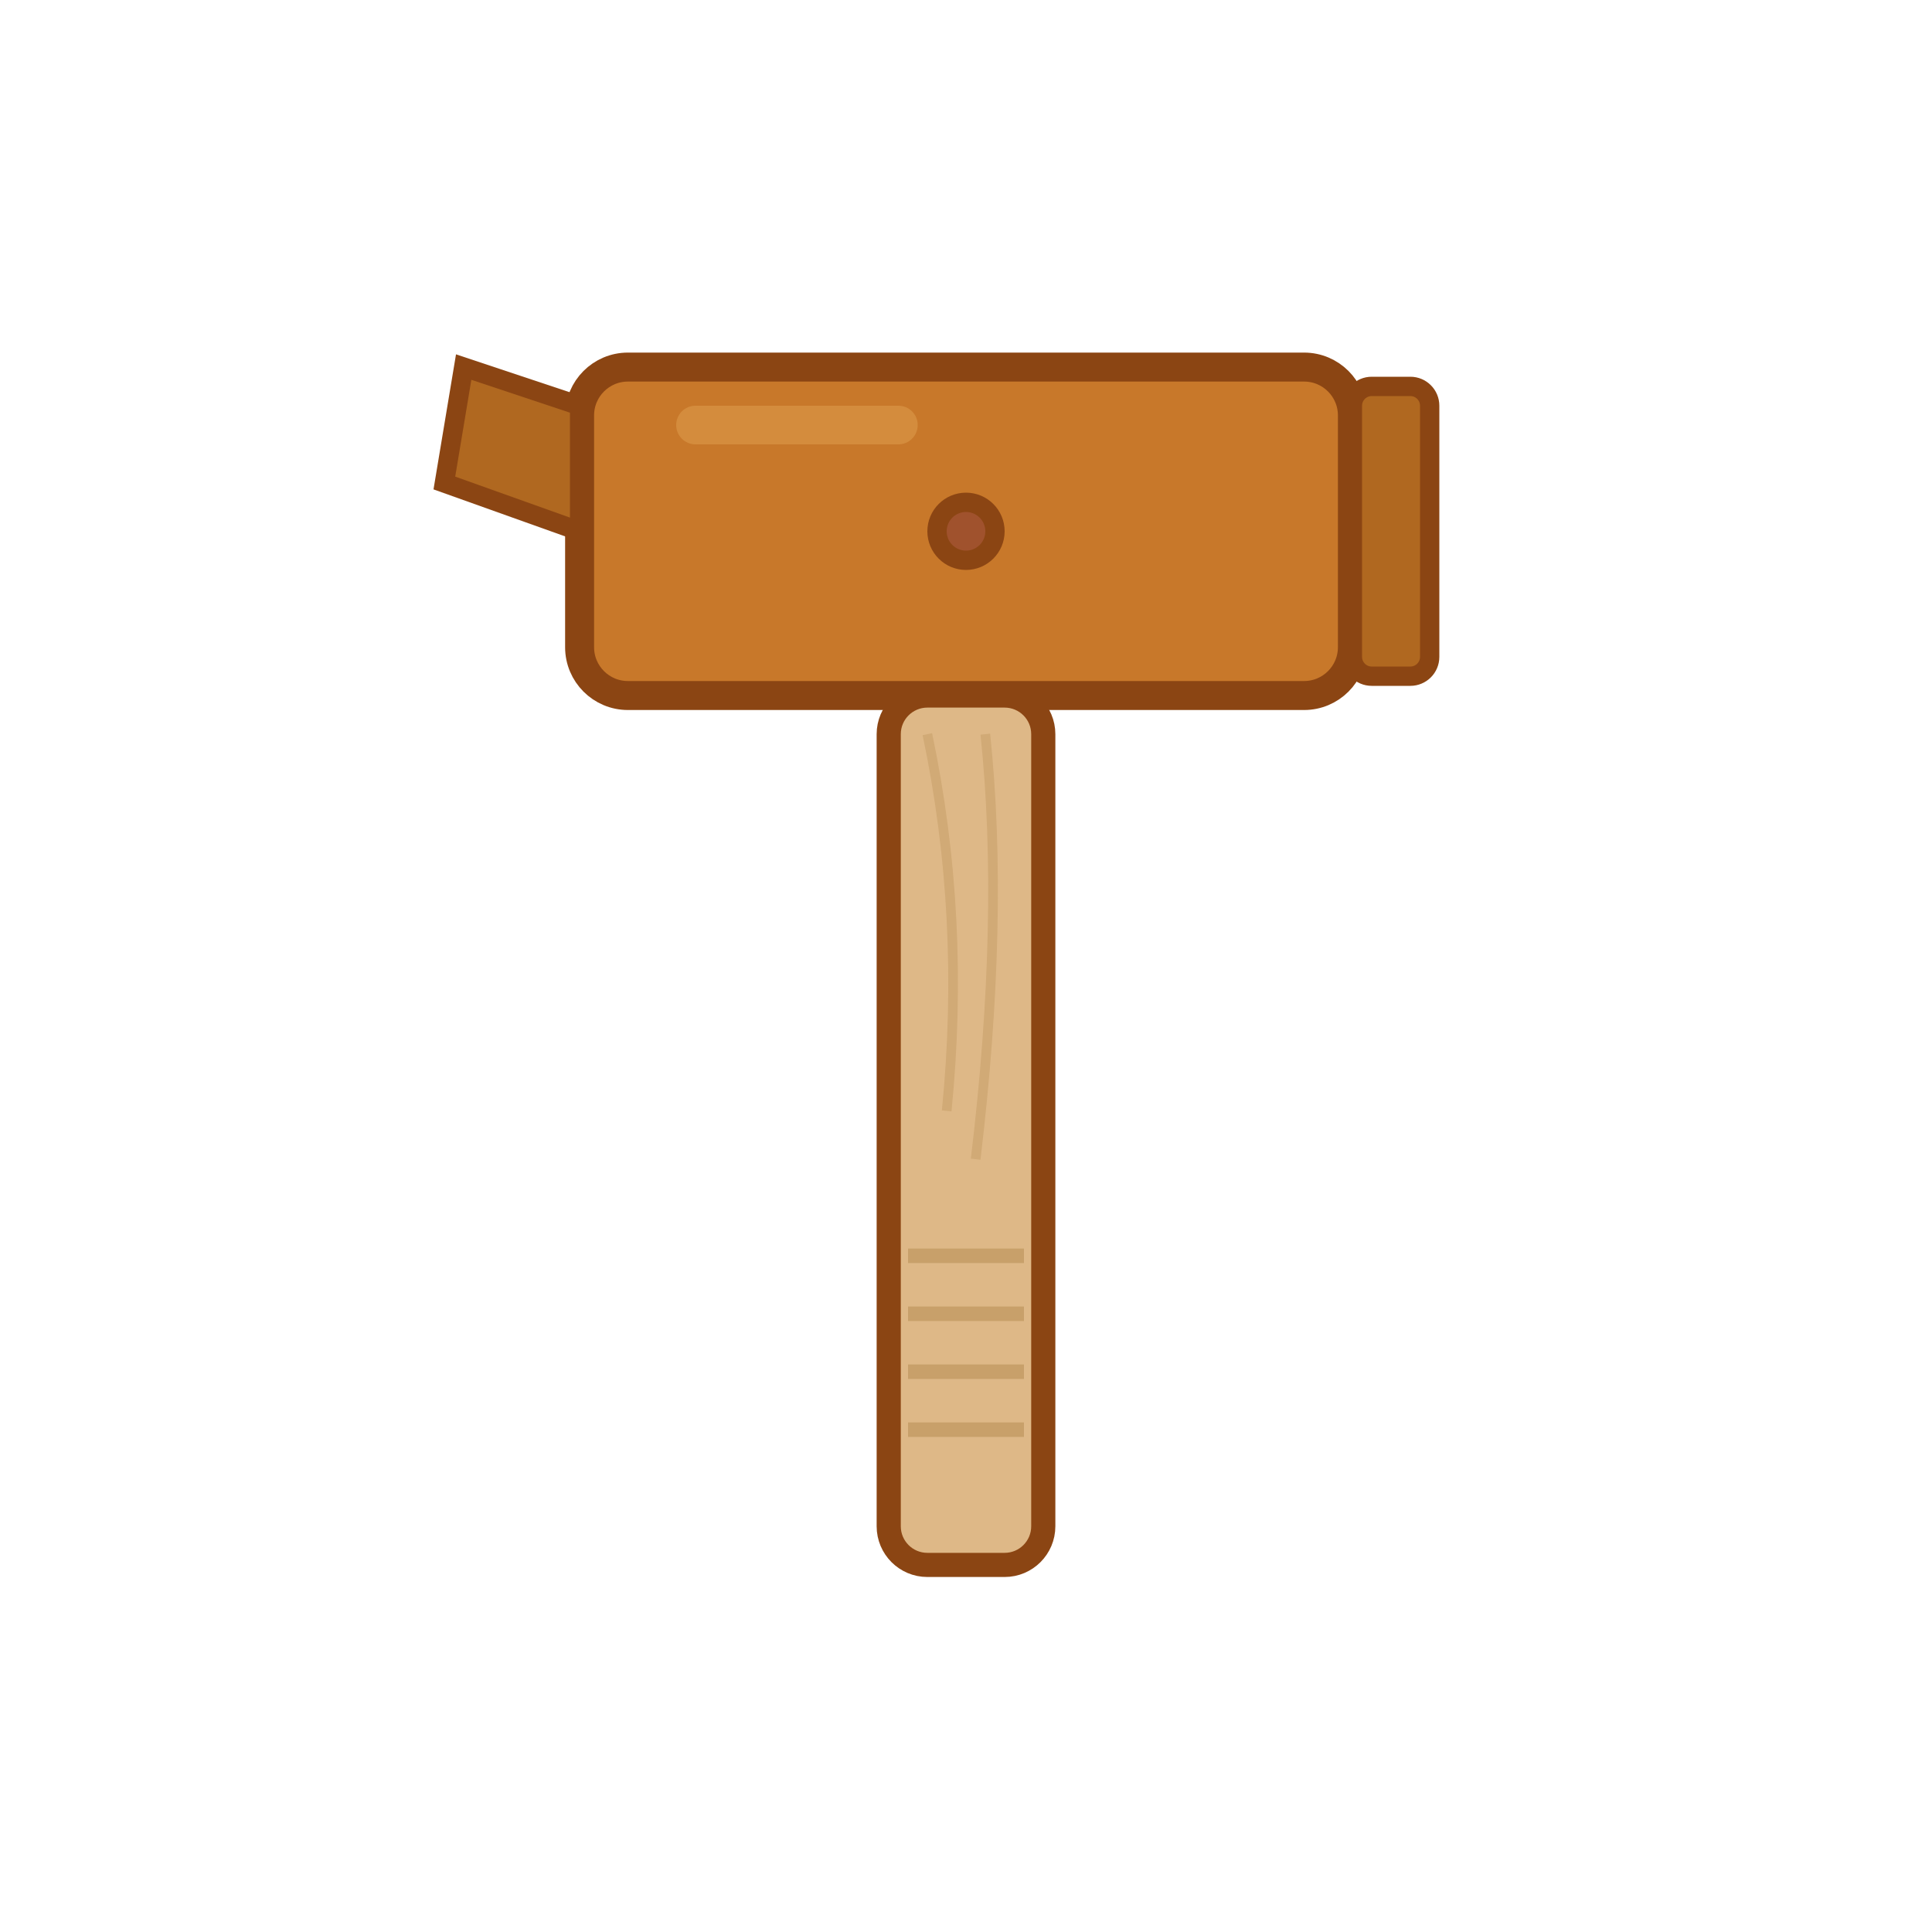
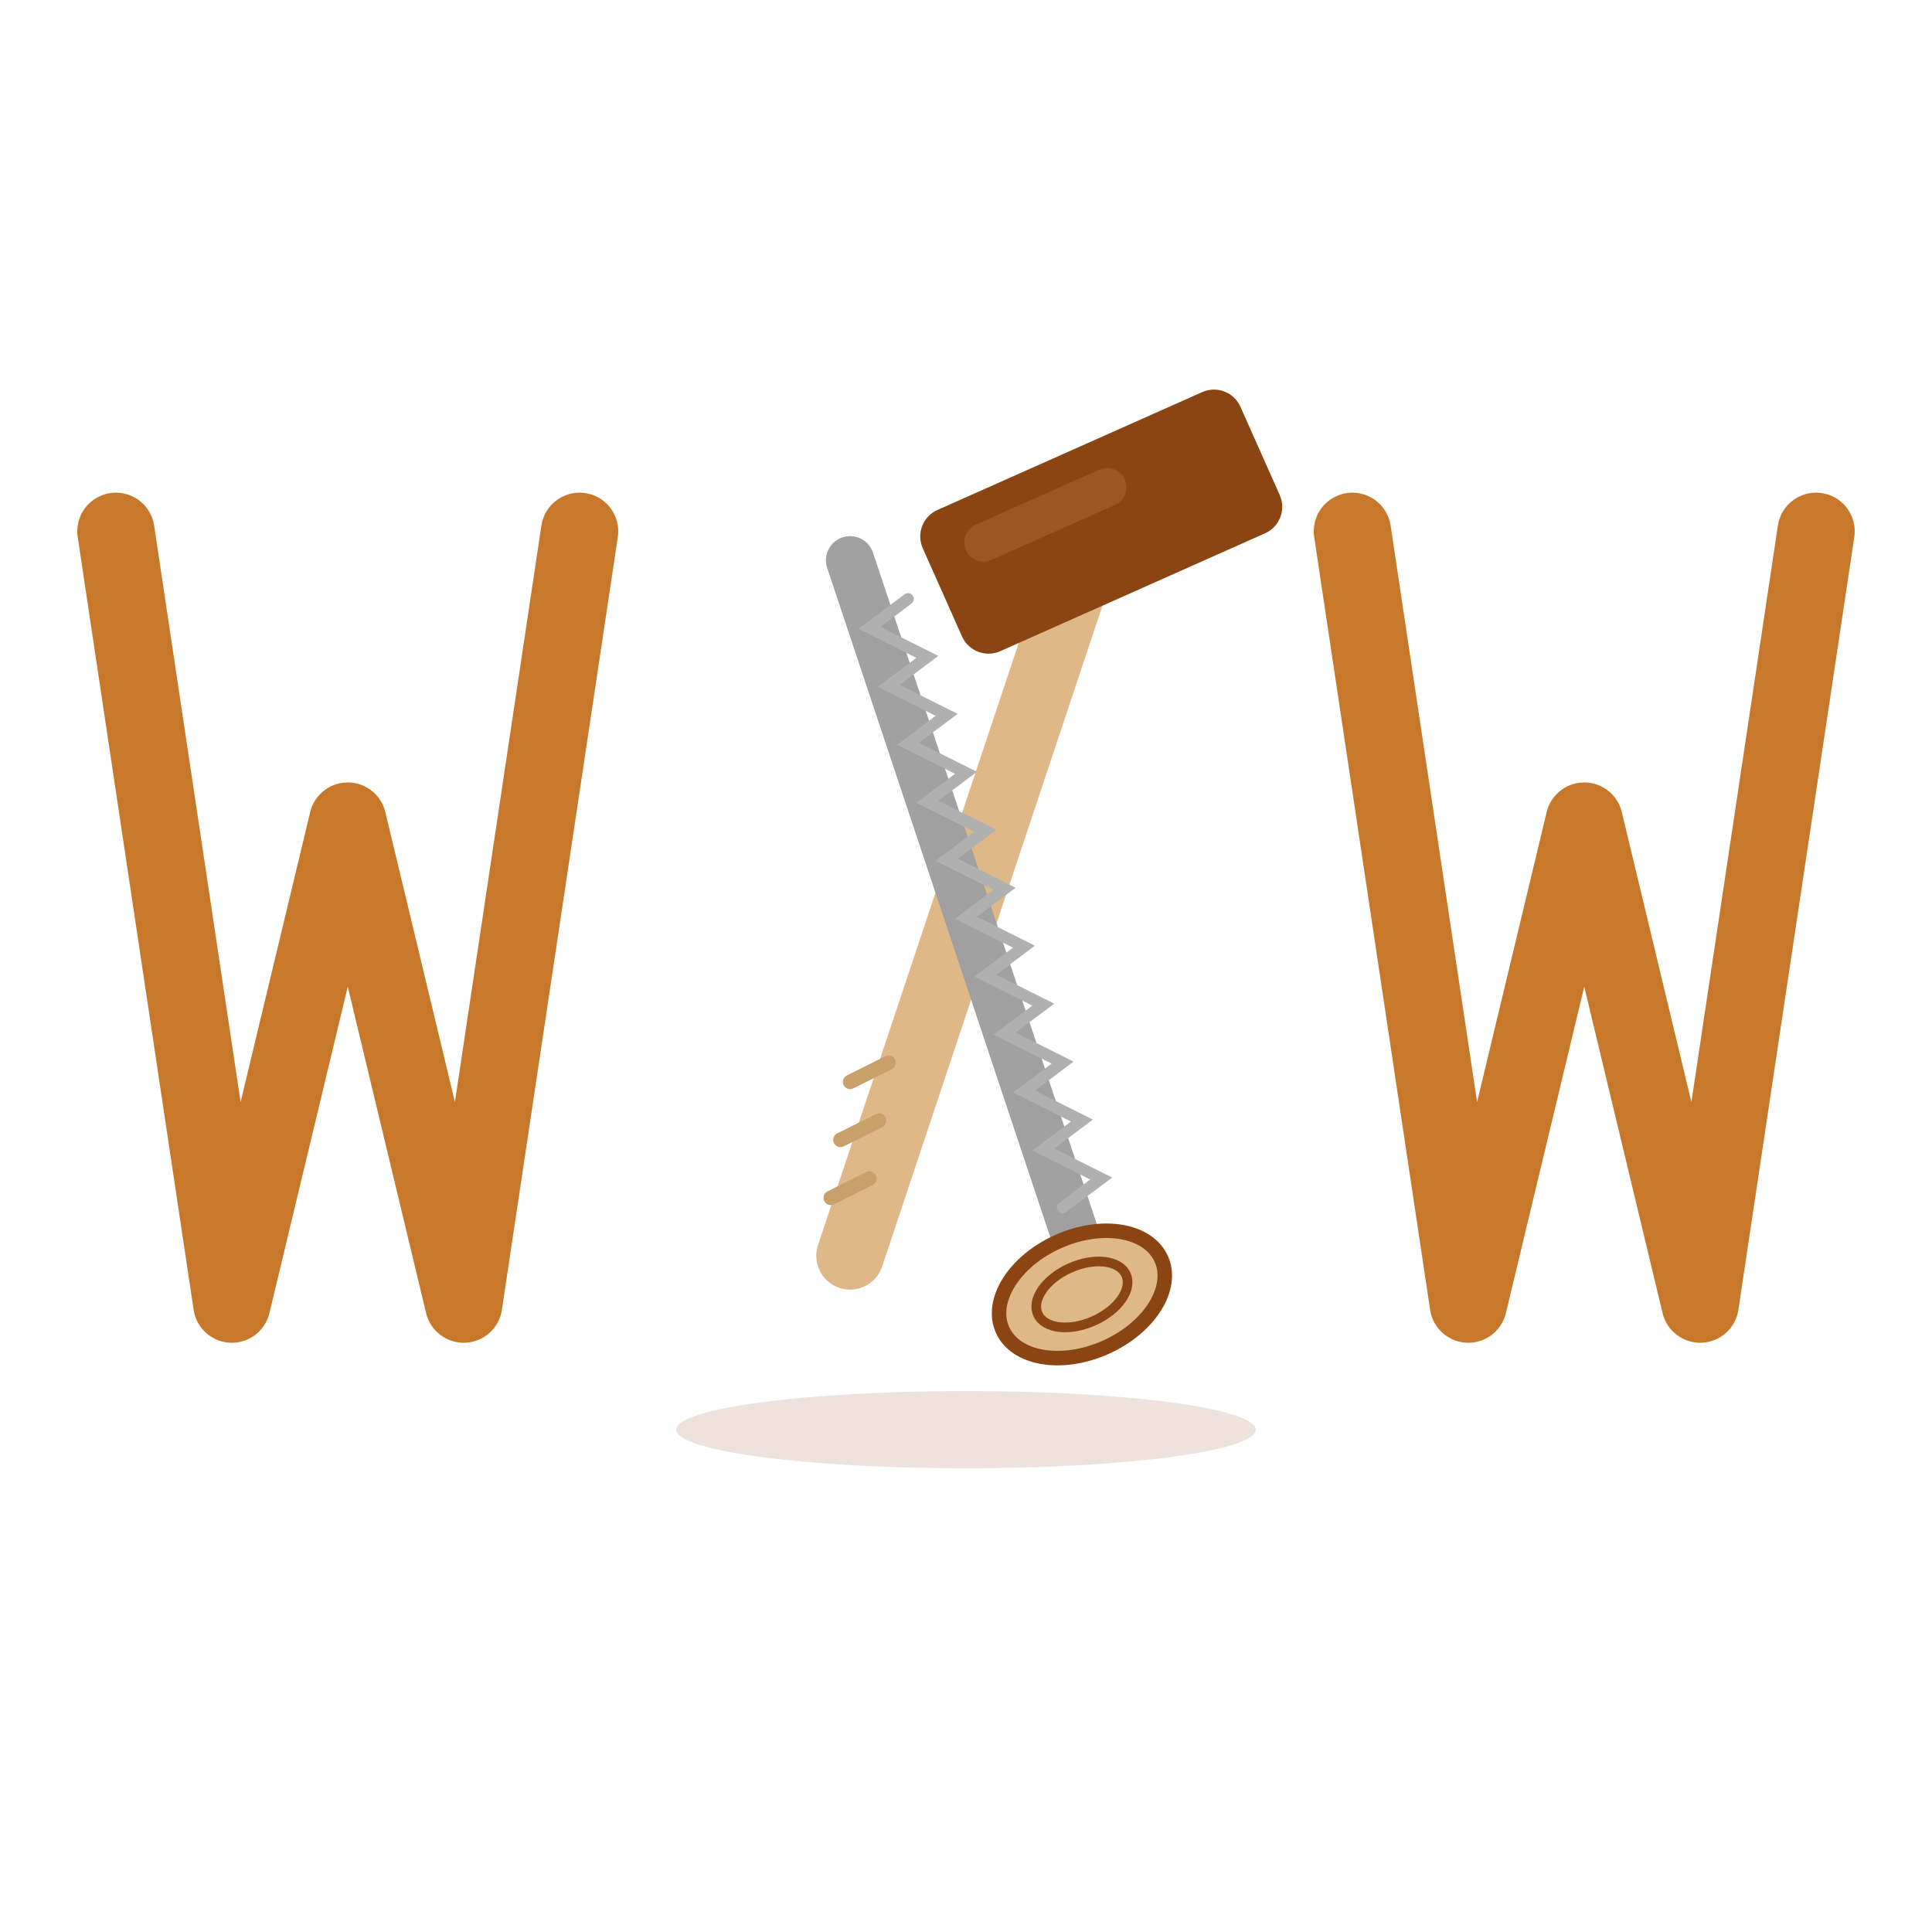
<svg xmlns="http://www.w3.org/2000/svg" viewBox="0 0 200 200" fill="none">
-   <rect x="60" y="38" width="80" height="34" rx="5" fill="#C8782A" stroke="#8B4513" stroke-width="3" />
-   <path d="M60 42 L48 38 L46 50 L60 55 Z" fill="#B06820" stroke="#8B4513" stroke-width="2" />
-   <rect x="140" y="40" width="8" height="30" rx="2" fill="#B06820" stroke="#8B4513" stroke-width="2" />
-   <rect x="92" y="72" width="16" height="90" rx="4" fill="#DEB887" stroke="#8B4513" stroke-width="2.5" />
-   <line x1="94" y1="130" x2="106" y2="130" stroke="#C8A06A" stroke-width="1.5" />
-   <line x1="94" y1="136" x2="106" y2="136" stroke="#C8A06A" stroke-width="1.5" />
-   <line x1="94" y1="142" x2="106" y2="142" stroke="#C8A06A" stroke-width="1.5" />
-   <line x1="94" y1="148" x2="106" y2="148" stroke="#C8A06A" stroke-width="1.5" />
-   <path d="M96 76 Q100 95 98 115" stroke="#C8A06A" stroke-width="1" fill="none" opacity="0.6" />
-   <path d="M102 76 Q104 95 101 120" stroke="#C8A06A" stroke-width="1" fill="none" opacity="0.6" />
-   <rect x="70" y="42" width="25" height="4" rx="2" fill="#E0A050" opacity="0.5" />
-   <circle cx="100" cy="55" r="4" fill="#8B4513" />
-   <circle cx="100" cy="55" r="2" fill="#A0522D" />
+   <path d="M12 55 L24 135 L36 85 L48 135 L60 55" stroke="#C8782A" stroke-width="8" stroke-linecap="round" stroke-linejoin="round" fill="none" />
+   <path d="M140 55 L152 135 L164 85 L176 135 L188 55" stroke="#C8782A" stroke-width="8" stroke-linecap="round" stroke-linejoin="round" fill="none" />
+   <line x1="88" y1="130" x2="112" y2="58" stroke="#DEB887" stroke-width="7" stroke-linecap="round" />
+   <line x1="90" y1="122" x2="86" y2="124" stroke="#C8A06A" stroke-width="1.5" stroke-linecap="round" />
+   <line x1="91" y1="116" x2="87" y2="118" stroke="#C8A06A" stroke-width="1.5" stroke-linecap="round" />
+   <line x1="92" y1="110" x2="88" y2="112" stroke="#C8A06A" stroke-width="1.5" stroke-linecap="round" />
+   <rect x="96" y="46" width="36" height="16" rx="3" fill="#8B4513" transform="rotate(-24 114 54)" />
+   <rect x="100" y="49" width="18" height="4" rx="2" fill="#A0622D" opacity="0.6" transform="rotate(-24 114 54)" />
+   <line x1="112" y1="130" x2="88" y2="58" stroke="#A0A0A0" stroke-width="5" stroke-linecap="round" />
+   <path d="M110 125 L114 122 L108 119 L112 116 L106 113 L110 110 L104 107 L108 104 L102 101 L106 98 L100 95 L104 92 L98 89 L102 86 L96 83 L100 80 L94 77 L98 74 L92 71 L96 68 L90 65 L94 62" stroke="#B0B0B0" stroke-width="1.2" fill="none" stroke-linecap="round" />
+   <ellipse cx="112" cy="134" rx="9" ry="6" fill="#DEB887" stroke="#8B4513" stroke-width="1.5" transform="rotate(-24 112 134)" />
+   <ellipse cx="112" cy="134" rx="5" ry="3" fill="none" stroke="#8B4513" stroke-width="1" transform="rotate(-24 112 134)" />
+   <ellipse cx="100" cy="148" rx="30" ry="4" fill="#8B4513" opacity="0.15" />
</svg>
